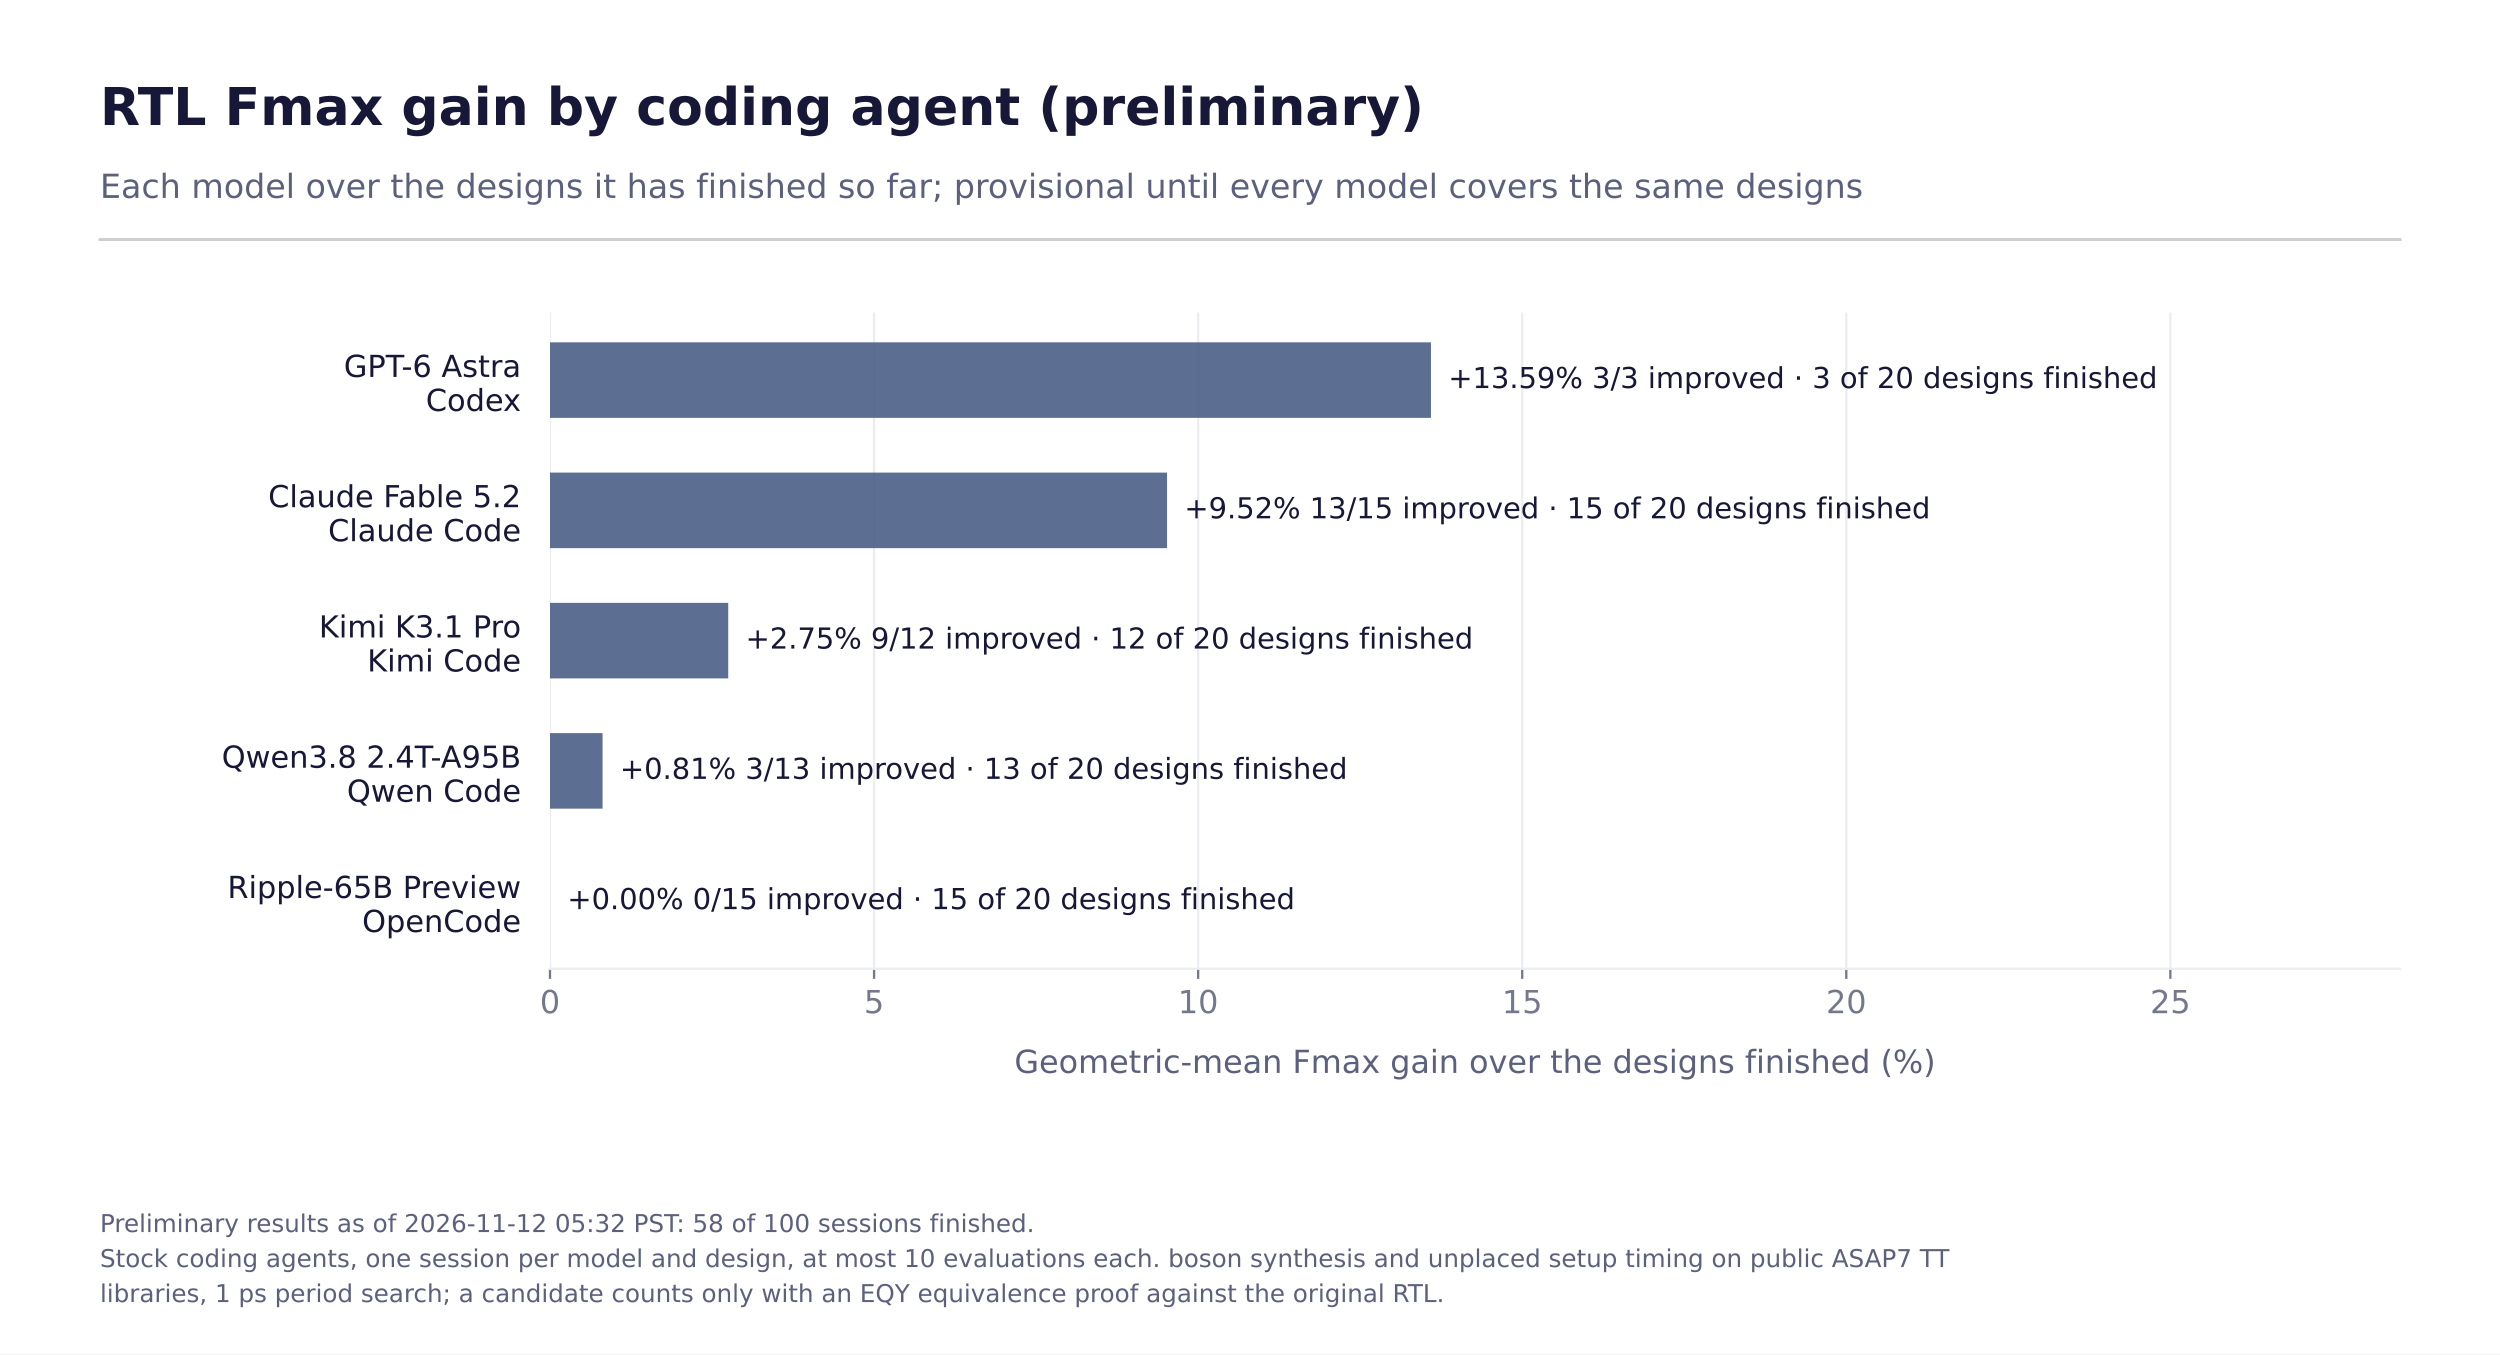
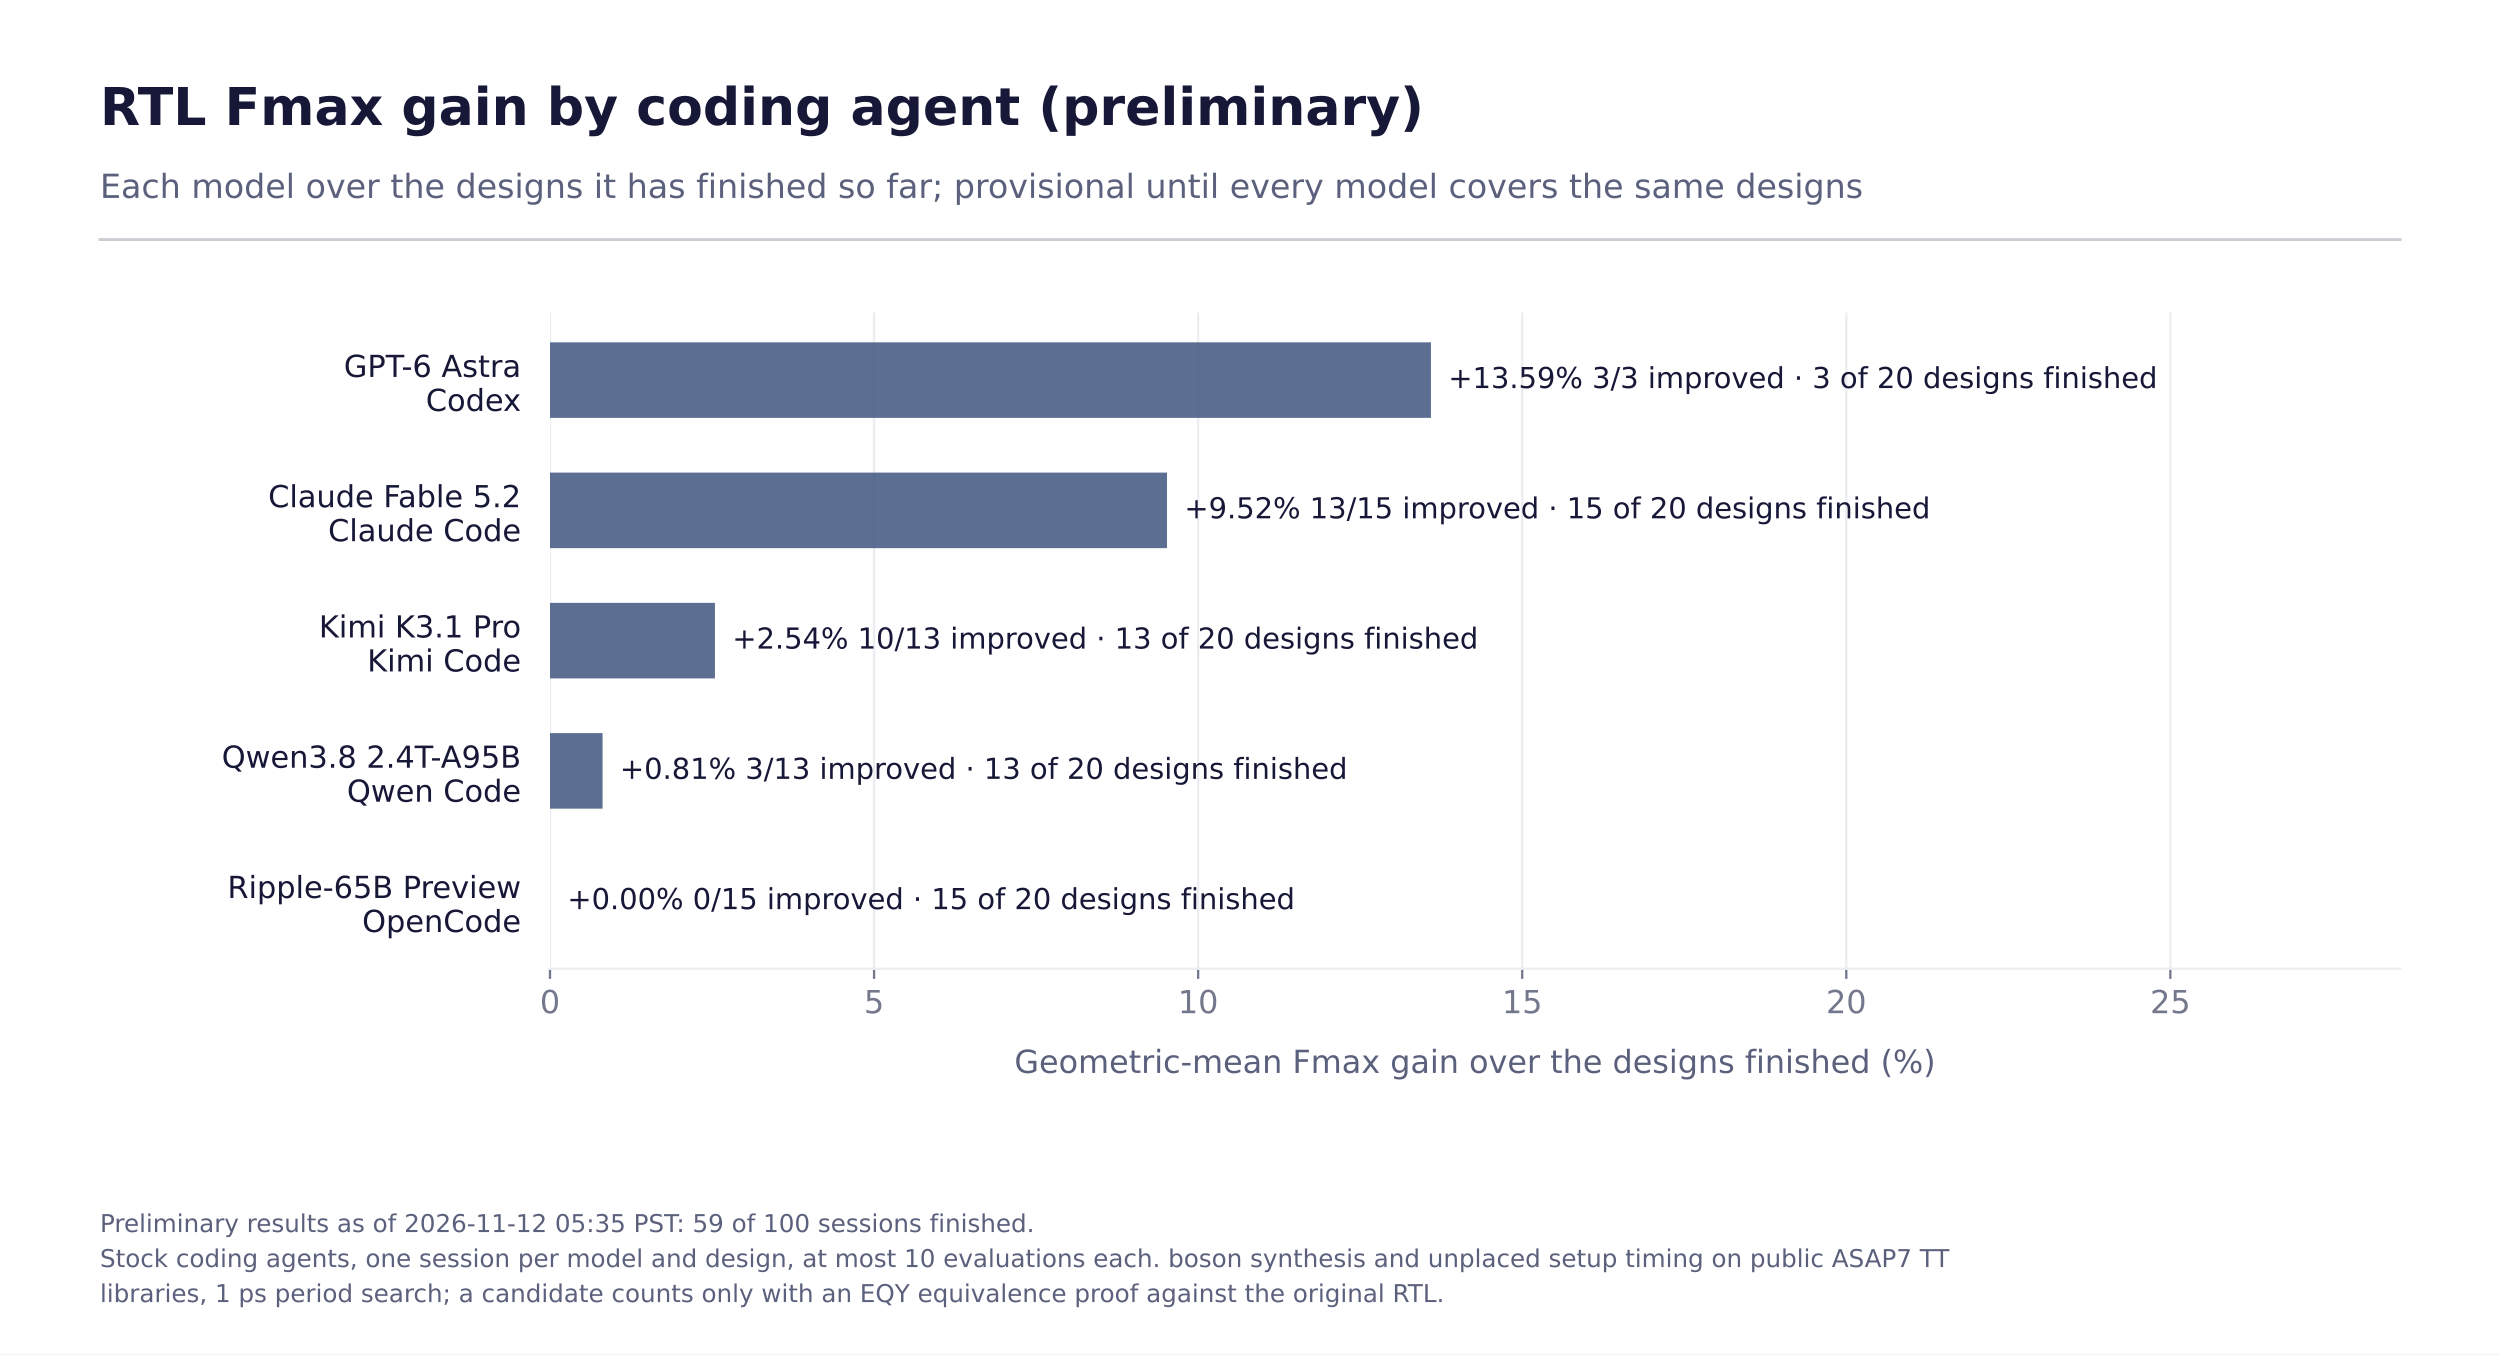
<svg xmlns="http://www.w3.org/2000/svg" xmlns:xlink="http://www.w3.org/1999/xlink" width="864pt" height="468pt" viewBox="0 0 864 468" version="1.1">
  <defs>
    <style type="text/css">*{stroke-linejoin: round; stroke-linecap: butt}</style>
  </defs>
  <g id="figure_1">
    <g id="patch_1">
      <path d="M 0 468  L 864 468  L 864 0  L 0 0  z " style="fill: #ffffff" />
    </g>
    <g id="axes_1">
      <g id="patch_2">
        <path d="M 190.08 334.8  L 829.44 334.8  L 829.44 108  L 190.08 108  z " style="fill: #ffffff" />
      </g>
      <g id="matplotlib.axis_1">
        <g id="xtick_1">
          <g id="line2d_1">
            <path d="M 190.08 334.8  L 190.08 108  " clip-path="url(#p4ebb32de9a)" style="fill: none; stroke: #ebedf0; stroke-width: 0.8; stroke-linecap: square" />
          </g>
          <g id="line2d_2">
            <defs>
              <path id="m93d353a957" d="M 0 0  L 0 3.5  " style="stroke: #74788d; stroke-width: 0.8" />
            </defs>
            <g>
              <use xlink:href="#m93d353a957" x="190.08" y="334.8" style="fill: #74788d; stroke: #74788d; stroke-width: 0.8" />
            </g>
          </g>
          <g id="text_1">
            <text style="fill: #74788d; font: 11px 'DejaVu Sans'; text-anchor: middle" x="190.08" y="350.158" transform="rotate(-0 190.08 350.1583)">0</text>
          </g>
        </g>
        <g id="xtick_2">
          <g id="line2d_3">
            <path d="M 302.079 334.8  L 302.079 108  " clip-path="url(#p4ebb32de9a)" style="fill: none; stroke: #ebedf0; stroke-width: 0.8; stroke-linecap: square" />
          </g>
          <g id="line2d_4">
            <g>
              <use xlink:href="#m93d353a957" x="302.079" y="334.8" style="fill: #74788d; stroke: #74788d; stroke-width: 0.8" />
            </g>
          </g>
          <g id="text_2">
            <text style="fill: #74788d; font: 11px 'DejaVu Sans'; text-anchor: middle" x="302.079" y="350.158" transform="rotate(-0 302.0787 350.1583)">5</text>
          </g>
        </g>
        <g id="xtick_3">
          <g id="line2d_5">
            <path d="M 414.077 334.8  L 414.077 108  " clip-path="url(#p4ebb32de9a)" style="fill: none; stroke: #ebedf0; stroke-width: 0.8; stroke-linecap: square" />
          </g>
          <g id="line2d_6">
            <g>
              <use xlink:href="#m93d353a957" x="414.077" y="334.8" style="fill: #74788d; stroke: #74788d; stroke-width: 0.8" />
            </g>
          </g>
          <g id="text_3">
            <text style="fill: #74788d; font: 11px 'DejaVu Sans'; text-anchor: middle" x="414.077" y="350.158" transform="rotate(-0 414.0773 350.1583)">10</text>
          </g>
        </g>
        <g id="xtick_4">
          <g id="line2d_7">
            <path d="M 526.076 334.8  L 526.076 108  " clip-path="url(#p4ebb32de9a)" style="fill: none; stroke: #ebedf0; stroke-width: 0.8; stroke-linecap: square" />
          </g>
          <g id="line2d_8">
            <g>
              <use xlink:href="#m93d353a957" x="526.076" y="334.8" style="fill: #74788d; stroke: #74788d; stroke-width: 0.8" />
            </g>
          </g>
          <g id="text_4">
            <text style="fill: #74788d; font: 11px 'DejaVu Sans'; text-anchor: middle" x="526.076" y="350.158" transform="rotate(-0 526.076 350.1583)">15</text>
          </g>
        </g>
        <g id="xtick_5">
          <g id="line2d_9">
            <path d="M 638.075 334.8  L 638.075 108  " clip-path="url(#p4ebb32de9a)" style="fill: none; stroke: #ebedf0; stroke-width: 0.8; stroke-linecap: square" />
          </g>
          <g id="line2d_10">
            <g>
              <use xlink:href="#m93d353a957" x="638.075" y="334.8" style="fill: #74788d; stroke: #74788d; stroke-width: 0.8" />
            </g>
          </g>
          <g id="text_5">
            <text style="fill: #74788d; font: 11px 'DejaVu Sans'; text-anchor: middle" x="638.075" y="350.158" transform="rotate(-0 638.0746 350.1583)">20</text>
          </g>
        </g>
        <g id="xtick_6">
          <g id="line2d_11">
            <path d="M 750.073 334.8  L 750.073 108  " clip-path="url(#p4ebb32de9a)" style="fill: none; stroke: #ebedf0; stroke-width: 0.8; stroke-linecap: square" />
          </g>
          <g id="line2d_12">
            <g>
              <use xlink:href="#m93d353a957" x="750.073" y="334.8" style="fill: #74788d; stroke: #74788d; stroke-width: 0.8" />
            </g>
          </g>
          <g id="text_6">
            <text style="fill: #74788d; font: 11px 'DejaVu Sans'; text-anchor: middle" x="750.073" y="350.158" transform="rotate(-0 750.0733 350.1583)">25</text>
          </g>
        </g>
        <g id="text_7">
          <text style="fill: #5b607d; font: 11px 'DejaVu Sans'; text-anchor: middle" x="509.76" y="370.804" transform="rotate(-0 509.76 370.8042)">Geometric-mean Fmax gain over the designs finished (%)</text>
        </g>
      </g>
      <g id="matplotlib.axis_2">
        <g id="ytick_1">
          <g id="line2d_13" />
          <g id="text_8">
            <text style="fill: #171738; font: 10.5px 'DejaVu Sans'" transform="translate(118.8322 130.2724)">GPT-6 Astra</text>
            <text style="fill: #171738; font: 10.5px 'DejaVu Sans'" transform="translate(147.1658 142.0301)">Codex</text>
          </g>
        </g>
        <g id="ytick_2">
          <g id="line2d_14" />
          <g id="text_9">
            <text style="fill: #171738; font: 10.5px 'DejaVu Sans'" transform="translate(92.68391 175.2903)">Claude Fable 5.2</text>
            <text style="fill: #171738; font: 10.5px 'DejaVu Sans'" transform="translate(113.3952 187.048)">Claude Code</text>
          </g>
        </g>
        <g id="ytick_3">
          <g id="line2d_15" />
          <g id="text_10">
            <text style="fill: #171738; font: 10.5px 'DejaVu Sans'" transform="translate(110.2222 220.3082)">Kimi K3.1 Pro</text>
            <text style="fill: #171738; font: 10.5px 'DejaVu Sans'" transform="translate(126.9123 232.0659)">Kimi Code</text>
          </g>
        </g>
        <g id="ytick_4">
          <g id="line2d_16" />
          <g id="text_11">
            <text style="fill: #171738; font: 10.5px 'DejaVu Sans'" transform="translate(76.62383 265.326)">Qwen3.8 2.4T-A95B</text>
            <text style="fill: #171738; font: 10.5px 'DejaVu Sans'" transform="translate(119.892 277.0837)">Qwen Code</text>
          </g>
        </g>
        <g id="ytick_5">
          <g id="line2d_17" />
          <g id="text_12">
            <text style="fill: #171738; font: 10.5px 'DejaVu Sans'" transform="translate(78.59914 310.3439)">Ripple-65B Preview</text>
            <text style="fill: #171738; font: 10.5px 'DejaVu Sans'" transform="translate(125.1502 322.1016)">OpenCode</text>
          </g>
        </g>
      </g>
      <g id="patch_3">
        <path d="M 190.08 118.309  L 494.537 118.309  L 494.537 144.419  L 190.08 144.419  z " clip-path="url(#p4ebb32de9a)" style="fill: #3f5680; opacity: 0.85" />
      </g>
      <g id="patch_4">
        <path d="M 190.08 163.327  L 403.325 163.327  L 403.325 189.437  L 190.08 189.437  z " clip-path="url(#p4ebb32de9a)" style="fill: #3f5680; opacity: 0.85" />
      </g>
      <g id="patch_5">
-         <path d="M 190.08 208.345  L 251.679 208.345  L 251.679 234.455  L 190.08 234.455  z " clip-path="url(#p4ebb32de9a)" style="fill: #3f5680; opacity: 0.85" />
+         <path d="M 190.08 208.345  L 247.087 208.345  L 247.087 234.455  L 190.08 234.455  z " clip-path="url(#p4ebb32de9a)" style="fill: #3f5680; opacity: 0.85" />
      </g>
      <g id="patch_6">
        <path d="M 190.08 253.363  L 208.246 253.363  L 208.246 279.473  L 190.08 279.473  z " clip-path="url(#p4ebb32de9a)" style="fill: #3f5680; opacity: 0.85" />
      </g>
      <g id="patch_7">
        <path d="M 190.08 298.381  L 190.08 298.381  L 190.08 324.491  L 190.08 324.491  z " clip-path="url(#p4ebb32de9a)" style="fill: #3f5680; opacity: 0.85" />
      </g>
      <g id="patch_8">
        <path d="M 190.08 334.8  L 829.44 334.8  " style="fill: none; stroke: #ebedf0; stroke-width: 0.8; stroke-linejoin: miter; stroke-linecap: square" />
      </g>
      <g id="text_13">
        <text style="fill: #171738; font: 10px 'DejaVu Sans'; text-anchor: start" x="500.537" y="134.124" transform="rotate(-0 500.5371 134.1236)">+13.59%   3/3 improved · 3 of 20 designs finished</text>
      </g>
      <g id="text_14">
        <text style="fill: #171738; font: 10px 'DejaVu Sans'; text-anchor: start" x="409.325" y="179.142" transform="rotate(-0 409.3254 179.1415)">+9.52%   13/15 improved · 15 of 20 designs finished</text>
      </g>
      <g id="text_15">
-         <text style="fill: #171738; font: 10px 'DejaVu Sans'; text-anchor: start" x="257.679" y="224.159" transform="rotate(-0 257.6793 224.1594)">+2.75%   9/12 improved · 12 of 20 designs finished</text>
+         <text style="fill: #171738; font: 10px 'DejaVu Sans'; text-anchor: start" x="253.087" y="224.159" transform="rotate(-0 253.0873 224.1594)">+2.54%   10/13 improved · 13 of 20 designs finished</text>
      </g>
      <g id="text_16">
        <text style="fill: #171738; font: 10px 'DejaVu Sans'; text-anchor: start" x="214.246" y="269.177" transform="rotate(-0 214.2462 269.1772)">+0.81%   3/13 improved · 13 of 20 designs finished</text>
      </g>
      <g id="text_17">
        <text style="fill: #171738; font: 10px 'DejaVu Sans'; text-anchor: start" x="196.08" y="314.195" transform="rotate(-0 196.08 314.1951)">+0.00%   0/15 improved · 15 of 20 designs finished</text>
      </g>
    </g>
    <g id="line2d_18">
      <path d="M 34.56 82.8  L 829.44 82.8  " style="fill: none; stroke: #171738; stroke-opacity: 0.22; stroke-linecap: square" />
    </g>
    <g id="text_18">
      <text style="fill: #171738; font: 700 18px 'DejaVu Sans'; text-anchor: start" x="34.56" y="43.2" transform="rotate(-0 34.56 43.2)">RTL Fmax gain by coding agent (preliminary)</text>
    </g>
    <g id="text_19">
      <text style="fill: #5b607d; font: 11.5px 'DejaVu Sans'; text-anchor: start" x="34.56" y="68.4" transform="rotate(-0 34.56 68.4)">Each model over the designs it has finished so far; provisional until every model covers the same designs</text>
    </g>
    <g id="text_20">
-       <text style="fill: #5b607d; font: 8.5px 'DejaVu Sans'" transform="translate(34.56 425.7968)">Preliminary results as of 2026-11-12 05:32 PST: 58 of 100 sessions finished.</text>
+       <text style="fill: #5b607d; font: 8.5px 'DejaVu Sans'" transform="translate(34.56 425.7968)">Preliminary results as of 2026-11-12 05:35 PST: 59 of 100 sessions finished.</text>
      <text style="fill: #5b607d; font: 8.5px 'DejaVu Sans'" transform="translate(34.56 437.8984)">Stock coding agents, one session per model and design, at most 10 evaluations each. boson synthesis and unplaced setup timing on public ASAP7 TT</text>
      <text style="fill: #5b607d; font: 8.5px 'DejaVu Sans'" transform="translate(34.56 450)">libraries, 1 ps period search; a candidate counts only with an EQY equivalence proof against the original RTL.</text>
    </g>
  </g>
  <defs>
    <clipPath id="p4ebb32de9a">
      <rect x="190.08" y="108" width="639.36" height="226.8" />
    </clipPath>
  </defs>
</svg>
